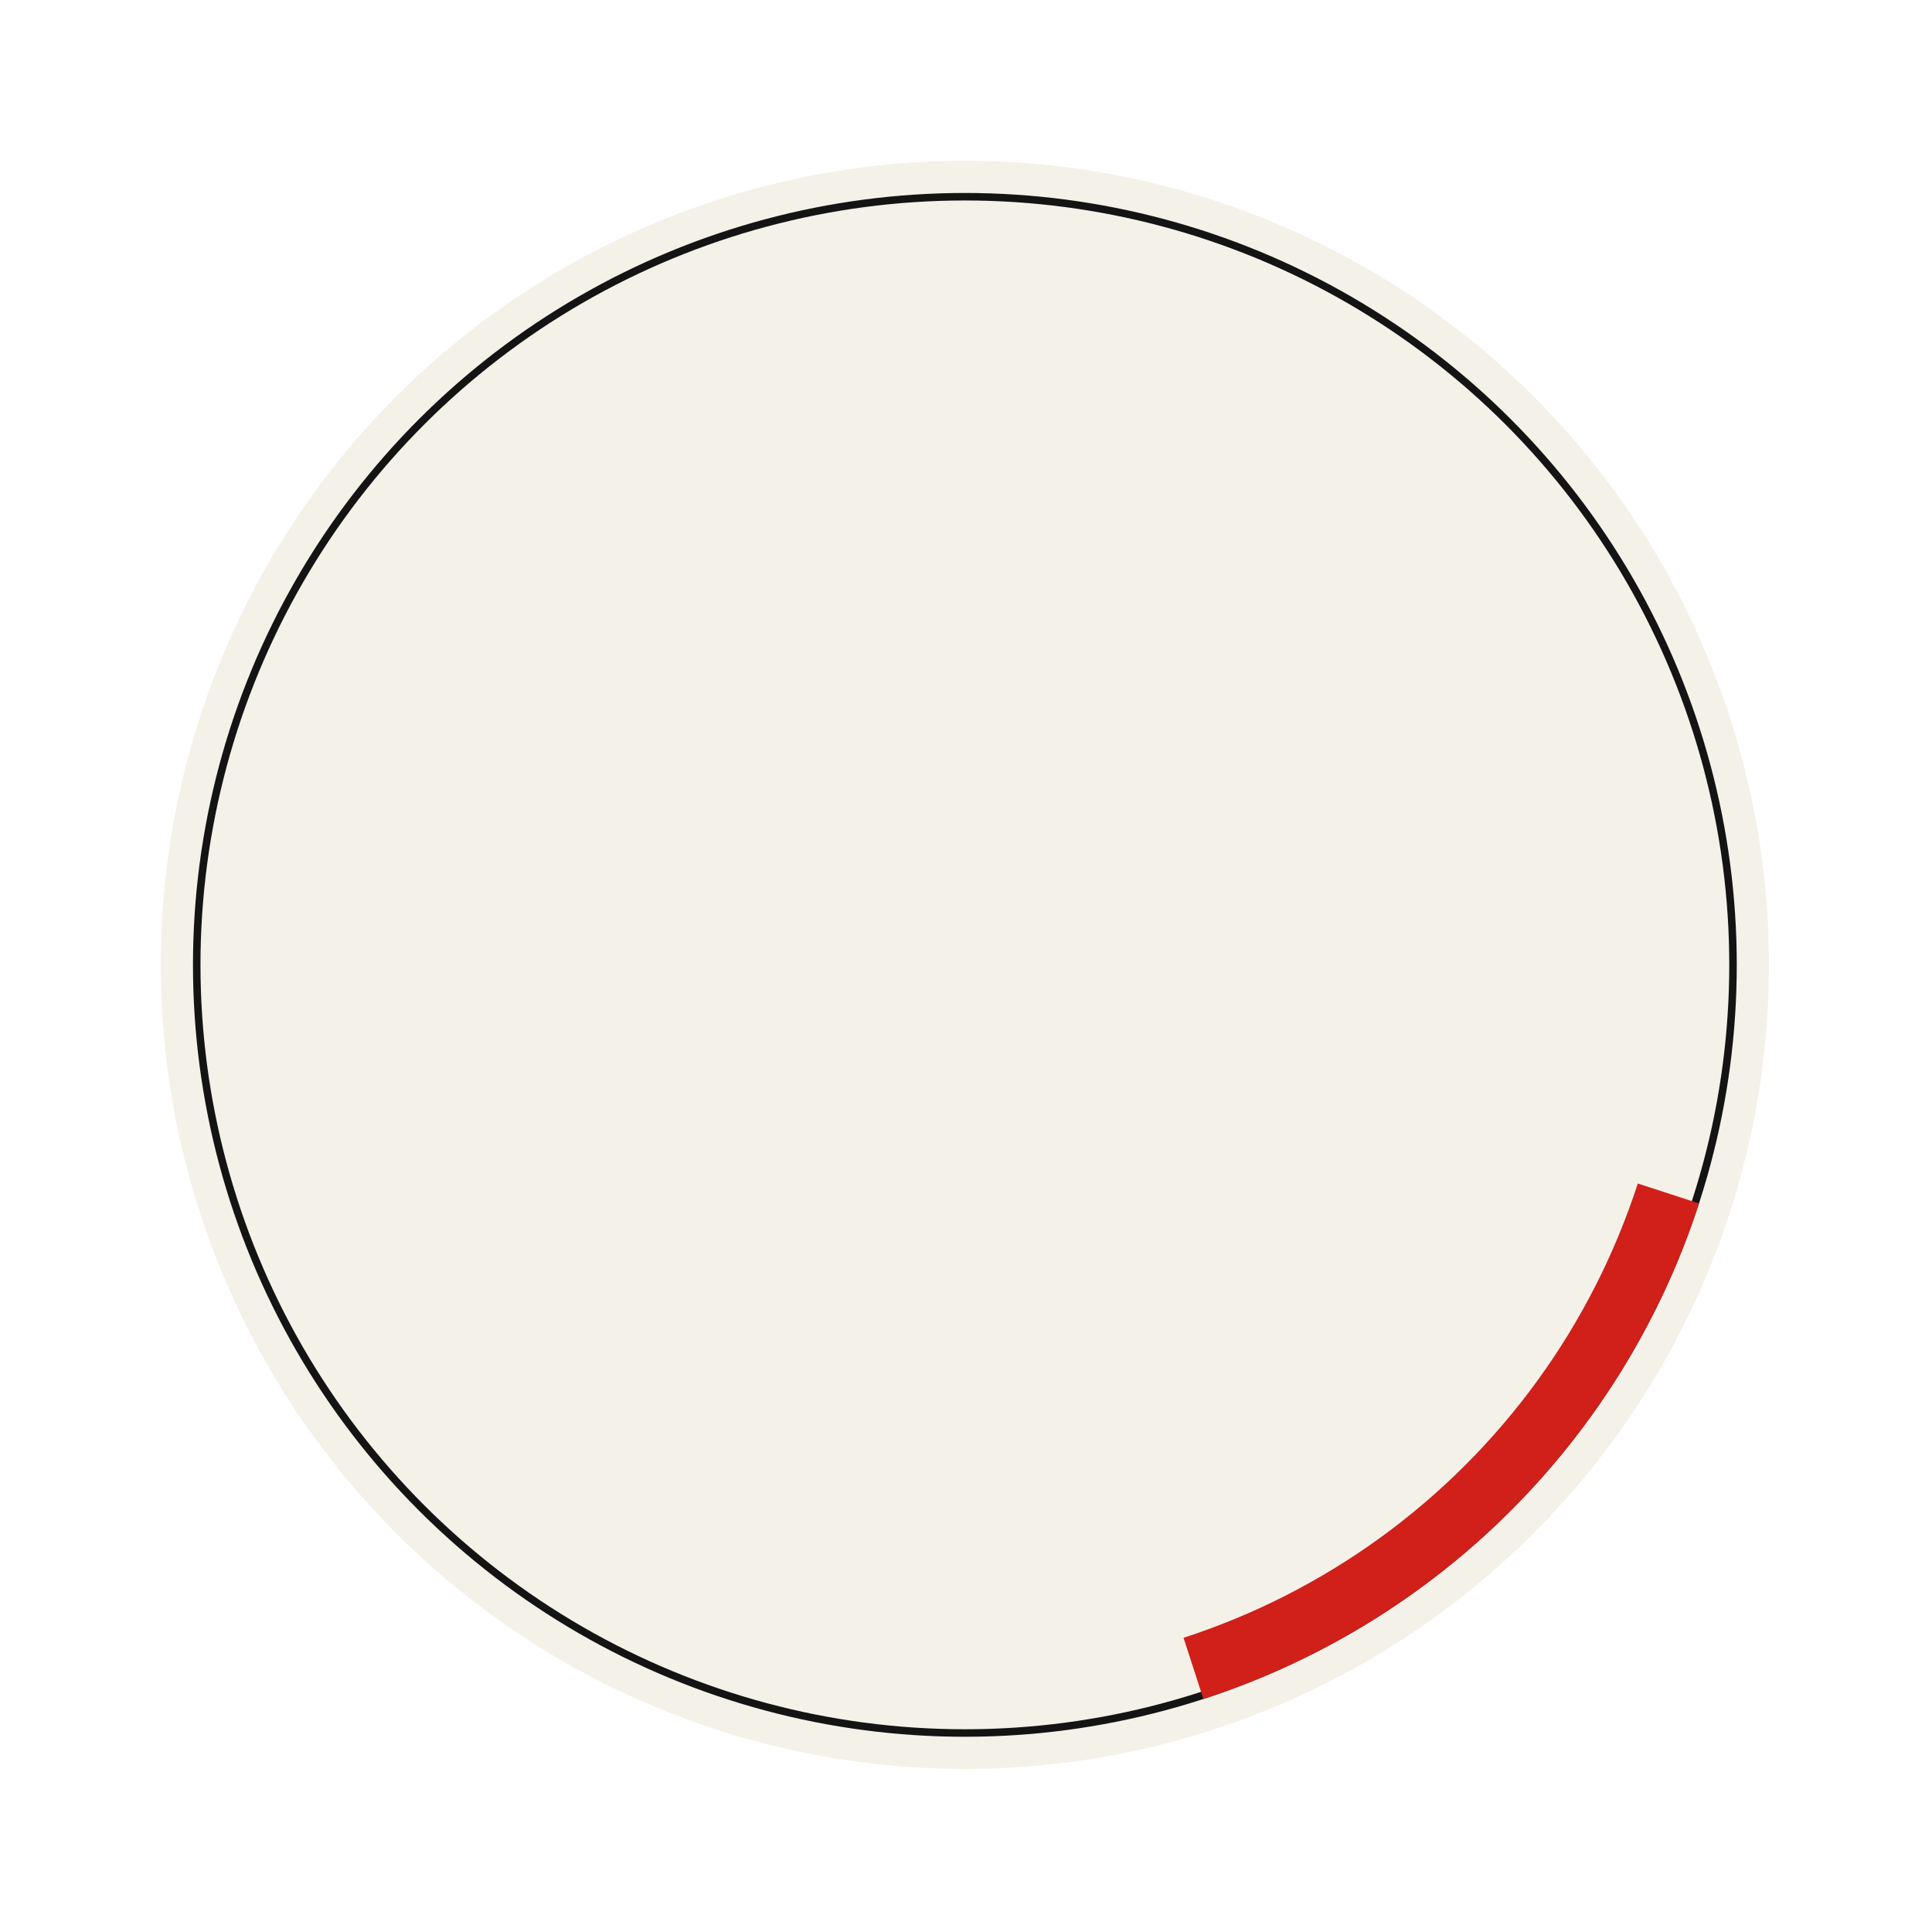
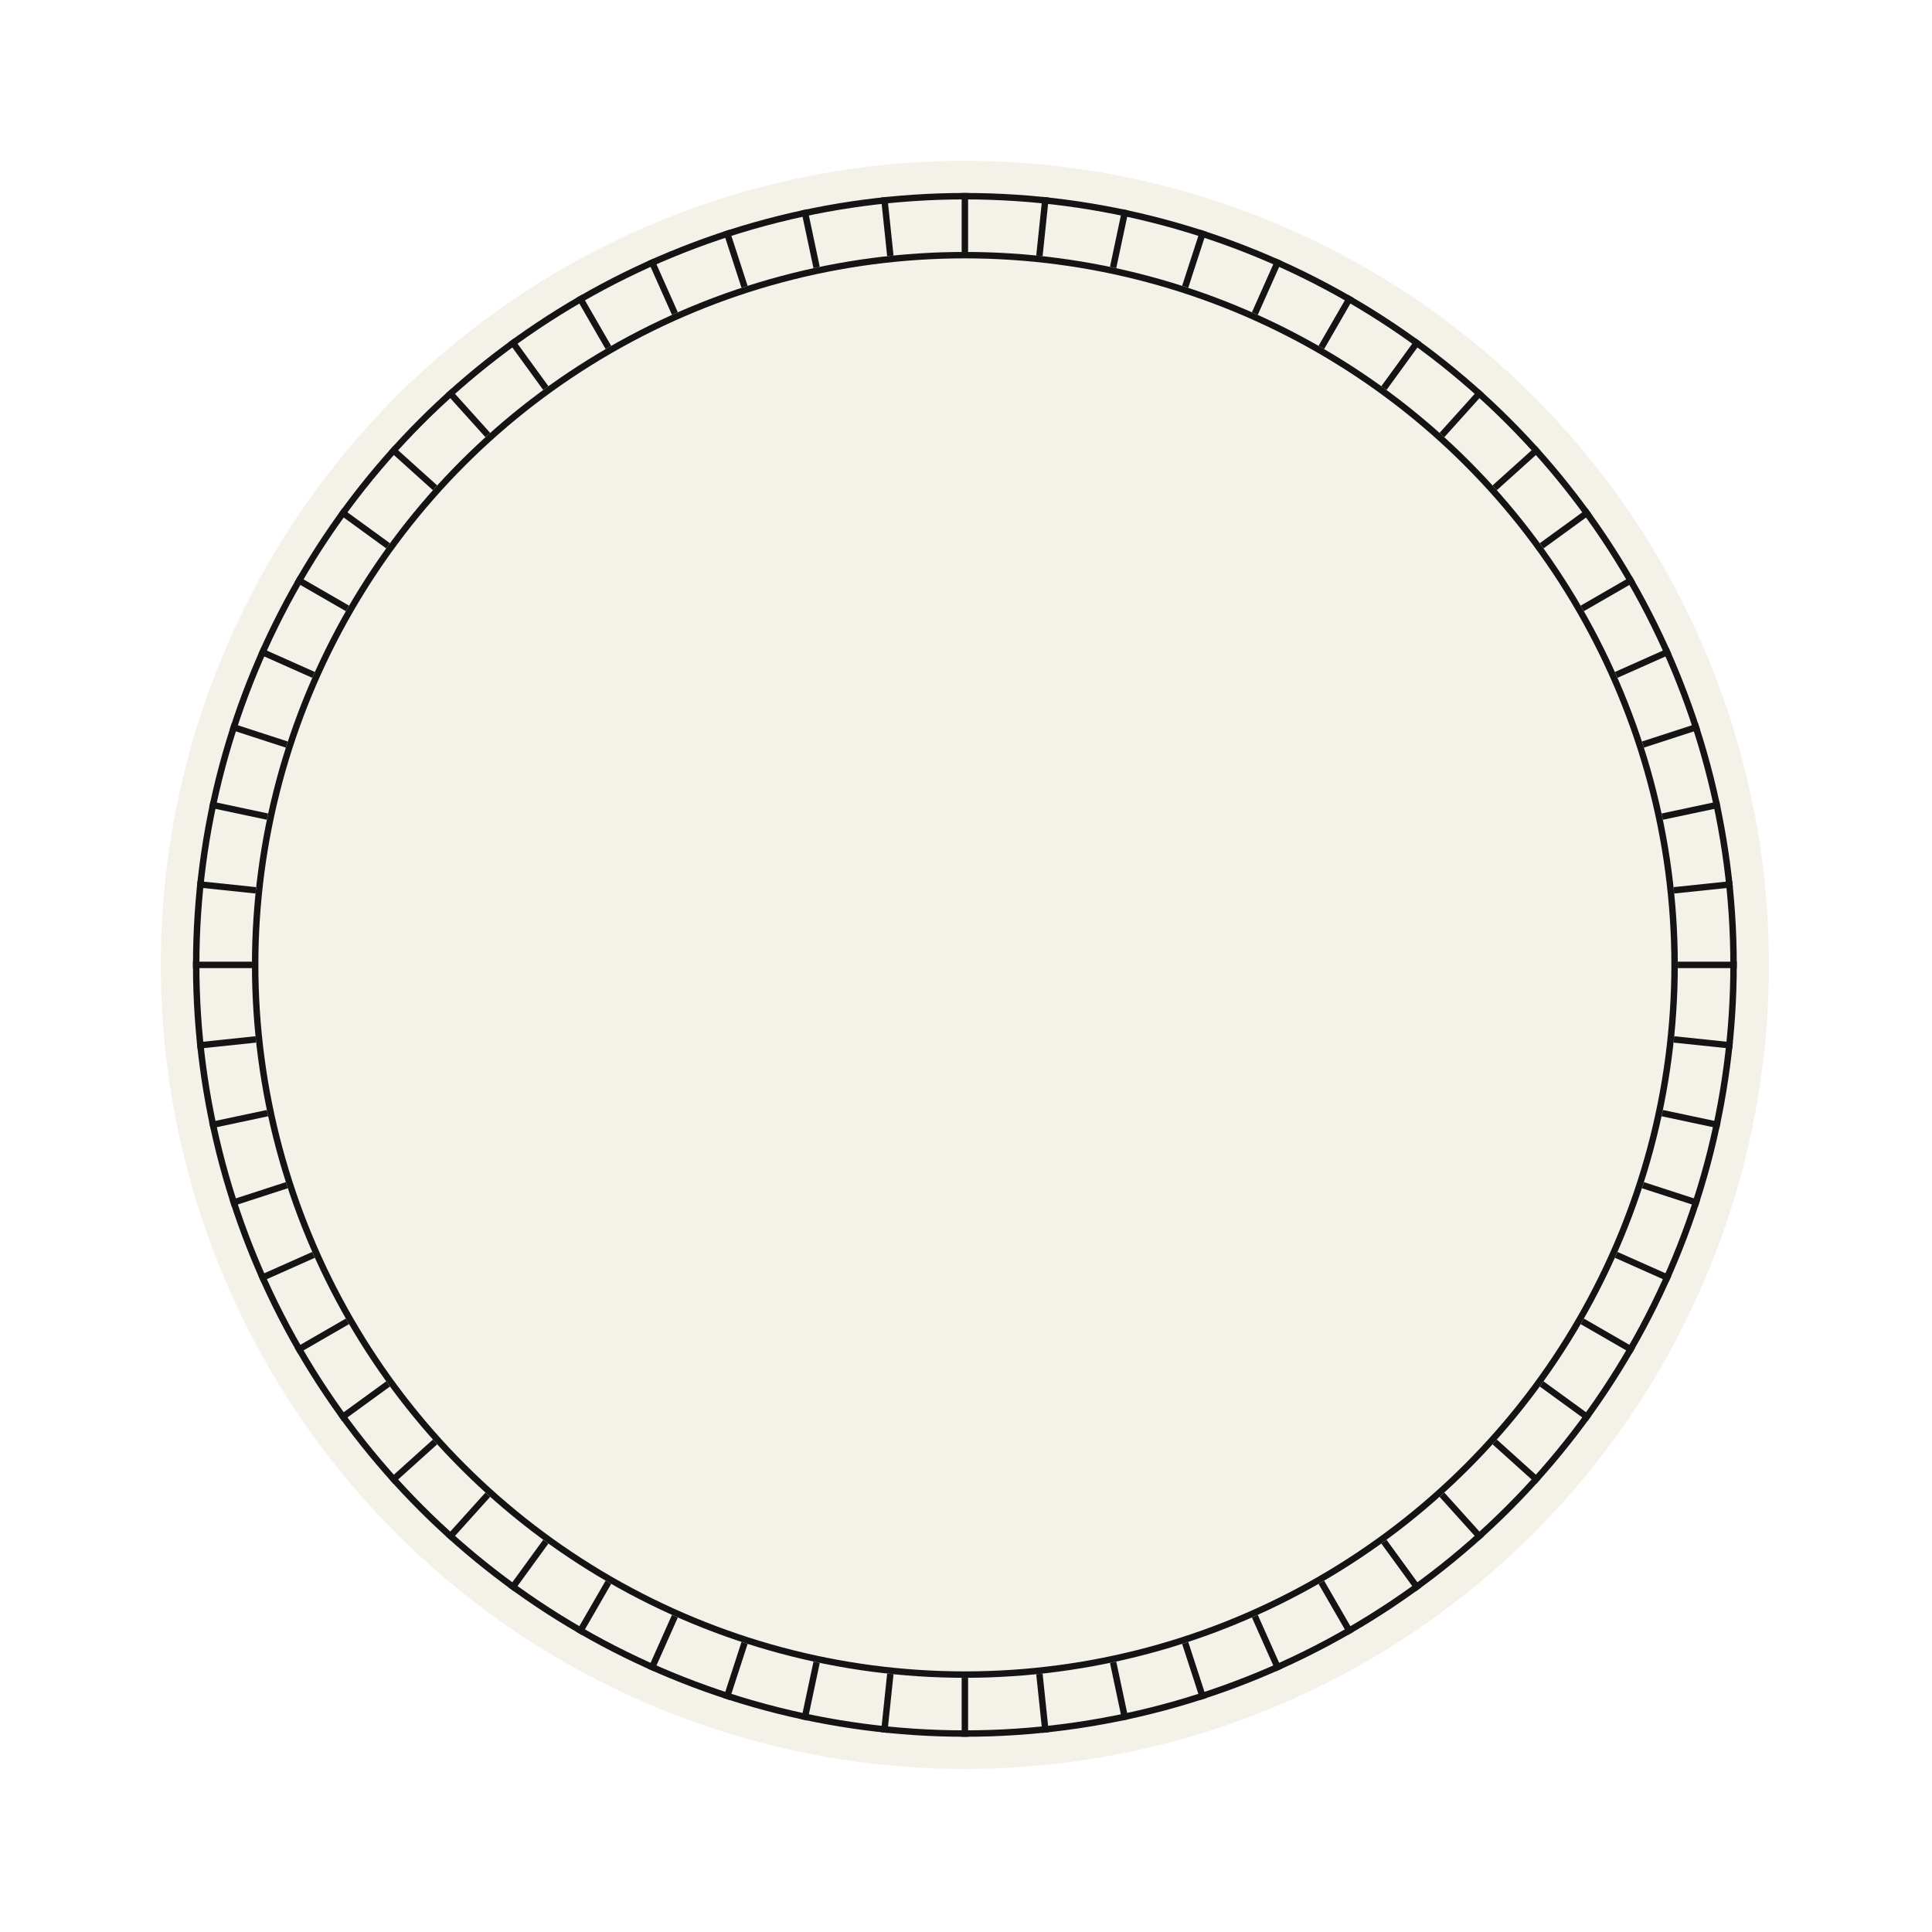
<svg xmlns="http://www.w3.org/2000/svg" width="613" height="613">
  <path fill="#F4F1E9" transform="matrix(17.0079 0 -0 -17.0079 306.142 306.142)" d="M15 0Q15 0.368 14.982 0.736Q14.964 1.104 14.928 1.47Q14.892 1.837 14.838 2.201Q14.784 2.565 14.712 2.926Q14.64 3.288 14.55 3.645Q14.461 4.002 14.354 4.354Q14.247 4.707 14.123 5.053Q13.999 5.4 13.858 5.74Q13.717 6.08 13.56 6.413Q13.402 6.746 13.229 7.071Q13.055 7.396 12.866 7.712Q12.677 8.027 12.472 8.334Q12.267 8.64 12.048 8.935Q11.829 9.231 11.595 9.516Q11.362 9.801 11.114 10.073Q10.867 10.346 10.607 10.607Q10.346 10.867 10.073 11.114Q9.801 11.362 9.516 11.595Q9.231 11.829 8.935 12.048Q8.64 12.267 8.334 12.472Q8.027 12.677 7.712 12.866Q7.396 13.055 7.071 13.229Q6.746 13.402 6.413 13.56Q6.08 13.717 5.74 13.858Q5.4 13.999 5.053 14.123Q4.707 14.247 4.354 14.354Q4.002 14.461 3.645 14.55Q3.288 14.64 2.926 14.712Q2.565 14.784 2.201 14.838Q1.837 14.892 1.47 14.928Q1.104 14.964 0.736 14.982Q0.368 15 0 15Q-0.368 15 -0.736 14.982Q-1.104 14.964 -1.47 14.928Q-1.837 14.892 -2.201 14.838Q-2.565 14.784 -2.926 14.712Q-3.288 14.64 -3.645 14.55Q-4.002 14.461 -4.354 14.354Q-4.707 14.247 -5.053 14.123Q-5.4 13.999 -5.74 13.858Q-6.08 13.717 -6.413 13.56Q-6.746 13.402 -7.071 13.229Q-7.396 13.055 -7.712 12.866Q-8.027 12.677 -8.334 12.472Q-8.64 12.267 -8.935 12.048Q-9.231 11.829 -9.516 11.595Q-9.801 11.362 -10.073 11.114Q-10.346 10.867 -10.607 10.607Q-10.867 10.346 -11.114 10.073Q-11.362 9.801 -11.595 9.516Q-11.829 9.231 -12.048 8.935Q-12.267 8.64 -12.472 8.334Q-12.677 8.027 -12.866 7.712Q-13.055 7.396 -13.229 7.071Q-13.402 6.746 -13.56 6.413Q-13.717 6.08 -13.858 5.74Q-13.999 5.4 -14.123 5.053Q-14.247 4.707 -14.354 4.354Q-14.461 4.002 -14.55 3.645Q-14.64 3.288 -14.712 2.926Q-14.784 2.565 -14.838 2.201Q-14.892 1.837 -14.928 1.47Q-14.964 1.104 -14.982 0.736Q-15 0.368 -15 0Q-15 -0.368 -14.982 -0.736Q-14.964 -1.104 -14.928 -1.47Q-14.892 -1.837 -14.838 -2.201Q-14.784 -2.565 -14.712 -2.926Q-14.64 -3.288 -14.55 -3.645Q-14.461 -4.002 -14.354 -4.354Q-14.247 -4.707 -14.123 -5.053Q-13.999 -5.4 -13.858 -5.74Q-13.717 -6.08 -13.56 -6.413Q-13.402 -6.746 -13.229 -7.071Q-13.055 -7.396 -12.866 -7.712Q-12.677 -8.027 -12.472 -8.334Q-12.267 -8.64 -12.048 -8.935Q-11.829 -9.231 -11.595 -9.516Q-11.362 -9.801 -11.114 -10.073Q-10.867 -10.346 -10.607 -10.607Q-10.346 -10.867 -10.073 -11.114Q-9.801 -11.362 -9.516 -11.595Q-9.231 -11.829 -8.935 -12.048Q-8.64 -12.267 -8.334 -12.472Q-8.027 -12.677 -7.712 -12.866Q-7.396 -13.055 -7.071 -13.229Q-6.746 -13.402 -6.413 -13.56Q-6.08 -13.717 -5.74 -13.858Q-5.4 -13.999 -5.053 -14.123Q-4.707 -14.247 -4.354 -14.354Q-4.002 -14.461 -3.645 -14.55Q-3.288 -14.64 -2.926 -14.712Q-2.565 -14.784 -2.201 -14.838Q-1.837 -14.892 -1.47 -14.928Q-1.104 -14.964 -0.736 -14.982Q-0.368 -15 0 -15Q0.368 -15 0.736 -14.982Q1.104 -14.964 1.47 -14.928Q1.837 -14.892 2.201 -14.838Q2.565 -14.784 2.926 -14.712Q3.288 -14.64 3.645 -14.55Q4.002 -14.461 4.354 -14.354Q4.707 -14.247 5.053 -14.123Q5.4 -13.999 5.74 -13.858Q6.08 -13.717 6.413 -13.56Q6.746 -13.402 7.071 -13.229Q7.396 -13.055 7.712 -12.866Q8.027 -12.677 8.334 -12.472Q8.64 -12.267 8.935 -12.048Q9.231 -11.829 9.516 -11.595Q9.801 -11.362 10.073 -11.114Q10.346 -10.867 10.607 -10.607Q10.867 -10.346 11.114 -10.073Q11.362 -9.801 11.595 -9.516Q11.829 -9.231 12.048 -8.935Q12.267 -8.64 12.472 -8.334Q12.677 -8.027 12.866 -7.712Q13.055 -7.396 13.229 -7.071Q13.402 -6.746 13.56 -6.413Q13.717 -6.08 13.858 -5.74Q13.999 -5.4 14.123 -5.053Q14.247 -4.707 14.354 -4.354Q14.461 -4.002 14.55 -3.645Q14.64 -3.288 14.712 -2.926Q14.784 -2.565 14.838 -2.201Q14.892 -1.837 14.928 -1.47Q14.964 -1.104 14.982 -0.736Q15 -0.368 15 0Z" />
-   <path fill="#141414" transform="matrix(17.0079 0 -0 -17.0079 306.142 306.142)" d="M0 14.4C2.528 14.4 5.011 13.735 7.2 12.471L7.13 12.35C4.962 13.601 2.503 14.26 0 14.26L0 14.4ZM7.2 12.471C9.389 11.207 11.207 9.389 12.471 7.2L12.35 7.13C11.098 9.298 9.298 11.098 7.13 12.35L7.2 12.471ZM12.471 7.2C13.735 5.011 14.4 2.528 14.4 8.8174568e-16L14.26 8.7317318e-16C14.26 2.503 13.601 4.962 12.35 7.13L12.471 7.2ZM14.4 8.8174568e-16C14.4 -2.528 13.735 -5.011 12.471 -7.2L12.35 -7.13C13.601 -4.962 14.26 -2.503 14.26 8.7317318e-16L14.4 8.8174568e-16ZM12.471 -7.2C11.207 -9.389 9.389 -11.207 7.2 -12.471L7.13 -12.35C9.298 -11.098 11.098 -9.298 12.35 -7.13L12.471 -7.2ZM7.2 -12.471C5.011 -13.735 2.528 -14.4 1.7634914e-15 -14.4L1.7463464e-15 -14.26C2.503 -14.26 4.962 -13.601 7.13 -12.35L7.2 -12.471ZM1.7634914e-15 -14.4C-2.528 -14.4 -5.011 -13.735 -7.2 -12.471L-7.13 -12.35C-4.962 -13.601 -2.503 -14.26 1.7463464e-15 -14.26L1.7634914e-15 -14.4ZM-7.2 -12.471C-9.389 -11.207 -11.207 -9.389 -12.471 -7.2L-12.35 -7.13C-11.098 -9.298 -9.298 -11.098 -7.13 -12.35L-7.2 -12.471ZM-12.471 -7.2C-13.735 -5.011 -14.4 -2.528 -14.4 -2.6452371e-15L-14.26 -2.6195195e-15C-14.26 -2.503 -13.601 -4.962 -12.35 -7.13L-12.471 -7.2ZM-14.4 -2.6452371e-15C-14.4 2.528 -13.735 5.011 -12.471 7.2L-12.35 7.13C-13.601 4.962 -14.26 2.503 -14.26 -2.6195195e-15L-14.4 -2.6452371e-15ZM-12.471 7.2C-11.207 9.389 -9.389 11.207 -7.2 12.471L-7.13 12.35C-9.298 11.098 -11.098 9.298 -12.35 7.13L-12.471 7.2ZM-7.2 12.471C-5.011 13.735 -2.528 14.4 -3.5269827e-15 14.4L-3.4926927e-15 14.26C-2.503 14.26 -4.962 13.601 -7.13 12.35L-7.2 12.471Z" />
-   <path fill="#D11F1A" transform="matrix(17.0079 0 -0 -17.0079 306.142 306.142)" d="M13.695 -4.45C13.579 -4.808 13.448 -5.162 13.304 -5.511L12.195 -5.051C12.327 -4.732 12.447 -4.408 12.554 -4.079L13.695 -4.45ZM13.304 -5.511C13.16 -5.859 13.002 -6.202 12.83 -6.537L11.761 -5.993C11.918 -5.685 12.063 -5.371 12.195 -5.051L13.304 -5.511ZM12.83 -6.537C12.659 -6.873 12.475 -7.203 12.278 -7.524L11.255 -6.897C11.435 -6.602 11.604 -6.301 11.761 -5.993L12.83 -6.537ZM12.278 -7.524C12.081 -7.845 11.871 -8.159 11.65 -8.464L10.679 -7.759C10.882 -7.479 11.074 -7.192 11.255 -6.897L12.278 -7.524ZM11.65 -8.464C11.428 -8.769 11.195 -9.065 10.95 -9.352L10.037 -8.573C10.262 -8.31 10.476 -8.038 10.679 -7.759L11.65 -8.464ZM10.95 -9.352C10.705 -9.639 10.449 -9.916 10.182 -10.182L9.334 -9.334C9.578 -9.089 9.813 -8.836 10.037 -8.573L10.95 -9.352ZM10.182 -10.182C9.916 -10.449 9.639 -10.705 9.352 -10.95L8.573 -10.037C8.836 -9.813 9.089 -9.578 9.334 -9.334L10.182 -10.182ZM9.352 -10.95C9.065 -11.195 8.769 -11.428 8.464 -11.65L7.759 -10.679C8.038 -10.476 8.31 -10.262 8.573 -10.037L9.352 -10.95ZM8.464 -11.65C8.159 -11.871 7.845 -12.081 7.524 -12.278L6.897 -11.255C7.192 -11.074 7.479 -10.882 7.759 -10.679L8.464 -11.65ZM7.524 -12.278C7.203 -12.475 6.873 -12.659 6.537 -12.83L5.993 -11.761C6.301 -11.604 6.602 -11.435 6.897 -11.255L7.524 -12.278ZM6.537 -12.83C6.202 -13.002 5.859 -13.16 5.511 -13.304L5.051 -12.195C5.371 -12.063 5.685 -11.918 5.993 -11.761L6.537 -12.83ZM5.511 -13.304C5.162 -13.448 4.808 -13.579 4.45 -13.695L4.079 -12.554C4.408 -12.447 4.732 -12.327 5.051 -12.195L5.511 -13.304Z" />
+   <path fill="#141414" transform="matrix(17.0079 0 -0 -17.0079 306.142 306.142)" d="M-5.464 -12.126L-5.912 -13.131L-5.802 -13.179L-5.355 -12.175L-5.464 -12.126ZM5.355 -12.175L5.802 -13.179L5.912 -13.131L5.464 -12.126L5.355 -12.175ZM-5.355 12.175L-5.802 13.179L-5.912 13.131L-5.464 12.126L-5.355 12.175ZM5.464 12.126L5.912 13.131L5.802 13.179L5.355 12.175L5.464 12.126ZM-4.167 -12.631L-4.507 -13.677L-4.393 -13.714L-4.053 -12.668L-4.167 -12.631ZM4.053 -12.668L4.393 -13.714L4.507 -13.677L4.167 -12.631L4.053 -12.668ZM-4.053 12.668L-4.393 13.714L-4.507 13.677L-4.167 12.631L-4.053 12.668ZM4.167 12.631L4.507 13.677L4.393 13.714L4.053 12.668L4.167 12.631ZM-8.944 -9.844L-9.68 -10.661L-9.591 -10.741L-8.855 -9.924L-8.944 -9.844ZM8.855 -9.924L9.591 -10.741L9.68 -10.661L8.944 -9.844L8.855 -9.924ZM-8.855 9.924L-9.591 10.741L-9.68 10.661L-8.944 9.844L-8.855 9.924ZM8.944 9.844L9.68 10.661L9.591 10.741L8.855 9.924L8.944 9.844ZM-2.824 -12.997L-3.053 -14.073L-2.935 -14.098L-2.707 -13.022L-2.824 -12.997ZM2.707 -13.022L2.935 -14.098L3.053 -14.073L2.824 -12.997L2.707 -13.022ZM-9.924 -8.855L-10.741 -9.591L-10.661 -9.68L-9.844 -8.944L-9.924 -8.855ZM9.844 -8.944L10.661 -9.68L10.741 -9.591L9.924 -8.855L9.844 -8.944ZM-9.844 8.944L-10.661 9.68L-10.741 9.591L-9.924 8.855L-9.844 8.944ZM9.924 8.855L10.741 9.591L10.661 9.68L9.844 8.944L9.924 8.855ZM-2.707 13.022L-2.935 14.098L-3.053 14.073L-2.824 12.997L-2.707 13.022ZM2.824 12.997L3.053 14.073L2.935 14.098L2.707 13.022L2.824 12.997ZM-12.175 -5.355L-13.179 -5.802L-13.131 -5.912L-12.126 -5.464L-12.175 -5.355ZM12.126 -5.464L13.131 -5.912L13.179 -5.802L12.175 -5.355L12.126 -5.464ZM-12.126 5.464L-13.131 5.912L-13.179 5.802L-12.175 5.355L-12.126 5.464ZM12.175 5.355L13.179 5.802L13.131 5.912L12.126 5.464L12.175 5.355ZM-12.668 -4.053L-13.714 -4.393L-13.677 -4.507L-12.631 -4.167L-12.668 -4.053ZM12.631 -4.167L13.677 -4.507L13.714 -4.393L12.668 -4.053L12.631 -4.167ZM-12.631 4.167L-13.677 4.507L-13.714 4.393L-12.668 4.053L-12.631 4.167ZM12.668 4.053L13.714 4.393L13.677 4.507L12.631 4.167L12.668 4.053ZM-13.022 -2.707L-14.098 -2.935L-14.073 -3.053L-12.997 -2.824L-13.022 -2.707ZM12.997 -2.824L14.073 -3.053L14.098 -2.935L13.022 -2.707L12.997 -2.824ZM-12.997 2.824L-14.073 3.053L-14.098 2.935L-13.022 2.707L-12.997 2.824ZM13.022 2.707L14.098 2.935L14.073 3.053L12.997 2.824L13.022 2.707ZM-0.06 -13.3L-0.06 -14.4L0.06 -14.4L0.06 -13.3L-0.06 -13.3ZM0.06 13.3L0.06 14.4L-0.06 14.4L-0.06 13.3L0.06 13.3ZM-13.3 0.06L-14.4 0.06L-14.4 -0.06L-13.3 -0.06L-13.3 0.06ZM13.3 -0.06L14.4 -0.06L14.4 0.06L13.3 0.06L13.3 -0.06ZM-1.45 -13.221L-1.565 -14.315L-1.446 -14.327L-1.331 -13.233L-1.45 -13.221ZM1.331 -13.233L1.446 -14.327L1.565 -14.315L1.45 -13.221L1.331 -13.233ZM-7.866 -10.725L-8.513 -11.615L-8.416 -11.685L-7.769 -10.795L-7.866 -10.725ZM7.769 -10.795L8.416 -11.685L8.513 -11.615L7.866 -10.725L7.769 -10.795ZM-7.769 10.795L-8.416 11.685L-8.513 11.615L-7.866 10.725L-7.769 10.795ZM7.866 10.725L8.513 11.615L8.416 11.685L7.769 10.795L7.866 10.725ZM-1.331 13.233L-1.446 14.327L-1.565 14.315L-1.45 13.221L-1.331 13.233ZM1.45 13.221L1.565 14.315L1.446 14.327L1.331 13.233L1.45 13.221ZM-13.233 -1.331L-14.327 -1.446L-14.315 -1.565L-13.221 -1.45L-13.233 -1.331ZM13.221 -1.45L14.315 -1.565L14.327 -1.446L13.233 -1.331L13.221 -1.45ZM-13.221 1.45L-14.315 1.565L-14.327 1.446L-13.233 1.331L-13.221 1.45ZM13.233 1.331L14.327 1.446L14.315 1.565L13.221 1.45L13.233 1.331ZM-10.795 -7.769L-11.685 -8.416L-11.615 -8.513L-10.725 -7.866L-10.795 -7.769ZM10.725 -7.866L11.615 -8.513L11.685 -8.416L10.795 -7.769L10.725 -7.866ZM-10.725 7.866L-11.615 8.513L-11.685 8.416L-10.795 7.769L-10.725 7.866ZM10.795 7.769L11.685 8.416L11.615 8.513L10.725 7.866L10.795 7.769ZM-11.548 -6.598L-12.501 -7.148L-12.441 -7.252L-11.488 -6.702L-11.548 -6.598ZM11.488 -6.702L12.441 -7.252L12.501 -7.148L11.548 -6.598L11.488 -6.702ZM-11.488 6.702L-12.441 7.252L-12.501 7.148L-11.548 6.598L-11.488 6.702ZM11.548 6.598L12.501 7.148L12.441 7.252L11.488 6.702L11.548 6.598ZM-6.702 -11.488L-7.252 -12.441L-7.148 -12.501L-6.598 -11.548L-6.702 -11.488ZM6.598 -11.548L7.148 -12.501L7.252 -12.441L6.702 -11.488L6.598 -11.548ZM-6.598 11.548L-7.148 12.501L-7.252 12.441L-6.702 11.488L-6.598 11.548ZM6.702 11.488L7.252 12.441L7.148 12.501L6.598 11.548L6.702 11.488Z" />
+   <path fill="#141414" transform="matrix(17.0079 0 -0 -17.0079 306.142 306.142)" d="M0 13.3C2.335 13.3 4.628 12.685 6.65 11.518L6.59 11.414C4.586 12.571 2.314 13.18 0 13.18L0 13.3ZM6.65 11.518C8.672 10.351 10.351 8.672 11.518 6.65L11.414 6.59C10.257 8.594 8.594 10.257 6.59 11.414L6.65 11.518ZM11.518 6.65C12.685 4.628 13.3 2.335 13.3 8.143901e-16L13.18 8.0704225e-16C13.18 2.314 12.571 4.586 11.414 6.59L11.518 6.65ZM13.3 8.143901e-16C13.3 -2.335 12.685 -4.628 11.518 -6.65L11.414 -6.59C12.571 -4.586 13.18 -2.314 13.18 8.0704225e-16L13.3 8.143901e-16ZM11.518 -6.65C10.351 -8.672 8.672 -10.351 6.65 -11.518L6.59 -11.414C8.594 -10.257 10.257 -8.594 11.414 -6.59L11.518 -6.65ZM6.65 -11.518C4.628 -12.685 2.335 -13.3 1.6287802e-15 -13.3L1.6140845e-15 -13.18C2.314 -13.18 4.586 -12.571 6.59 -11.414L6.65 -11.518ZM1.6287802e-15 -13.3C-2.335 -13.3 -4.628 -12.685 -6.65 -11.518L-6.59 -11.414C-4.586 -12.571 -2.314 -13.18 1.6140845e-15 -13.18L1.6287802e-15 -13.3ZM-6.65 -11.518C-8.672 -10.351 -10.351 -8.672 -11.518 -6.65L-11.414 -6.59C-10.257 -8.594 -8.594 -10.257 -6.59 -11.414L-6.65 -11.518ZM-11.518 -6.65C-12.685 -4.628 -13.3 -2.335 -13.3 -2.4431704e-15L-13.18 -2.4211268e-15C-13.18 -2.314 -12.571 -4.586 -11.414 -6.59L-11.518 -6.65ZM-13.3 -2.4431704e-15C-13.3 2.335 -12.685 4.628 -11.518 6.65L-11.414 6.59C-12.571 4.586 -13.18 2.314 -13.18 -2.4211268e-15L-13.3 -2.4431704e-15ZM-11.518 6.65C-10.351 8.672 -8.672 10.351 -6.65 11.518L-6.59 11.414C-8.594 10.257 -10.257 8.594 -11.414 6.59L-11.518 6.65ZM-6.65 11.518C-4.628 12.685 -2.335 13.3 -3.2575604e-15 13.3L-3.228169e-15 13.18C-2.314 13.18 -4.586 12.571 -6.59 11.414L-6.65 11.518Z" />
+   <path fill="#141414" transform="matrix(17.0079 0 -0 -17.0079 306.142 306.142)" d="M0 14.4C2.528 14.4 5.011 13.735 7.2 12.471L7.14 12.367C4.969 13.62 2.507 14.28 0 14.28L0 14.4ZM7.2 12.471C9.389 11.207 11.207 9.389 12.471 7.2L12.367 7.14C11.114 9.311 9.311 11.114 7.14 12.367L7.2 12.471ZM12.471 7.2C13.735 5.011 14.4 2.528 14.4 8.8174568e-16L14.28 8.7439783e-16C14.28 2.507 13.62 4.969 12.367 7.14L12.471 7.2ZM14.4 8.8174568e-16C14.4 -2.528 13.735 -5.011 12.471 -7.2L12.367 -7.14C13.62 -4.969 14.28 -2.507 14.28 8.7439783e-16L14.4 8.8174568e-16ZM12.471 -7.2C11.207 -9.389 9.389 -11.207 7.2 -12.471L7.14 -12.367C9.311 -11.114 11.114 -9.311 12.367 -7.14L12.471 -7.2ZM7.2 -12.471C5.011 -13.735 2.528 -14.4 1.7634914e-15 -14.4L1.7487957e-15 -14.28C2.507 -14.28 4.969 -13.62 7.14 -12.367L7.2 -12.471ZM1.7634914e-15 -14.4C-2.528 -14.4 -5.011 -13.735 -7.2 -12.471L-7.14 -12.367C-4.969 -13.62 -2.507 -14.28 1.7487957e-15 -14.28L1.7634914e-15 -14.4ZM-7.2 -12.471C-9.389 -11.207 -11.207 -9.389 -12.471 -7.2L-12.367 -7.14C-11.114 -9.311 -9.311 -11.114 -7.14 -12.367L-7.2 -12.471ZM-12.471 -7.2C-13.735 -5.011 -14.4 -2.528 -14.4 -2.6452371e-15L-14.28 -2.6231935e-15C-14.28 -2.507 -13.62 -4.969 -12.367 -7.14L-12.471 -7.2ZM-14.4 -2.6452371e-15C-14.4 2.528 -13.735 5.011 -12.471 7.2L-12.367 7.14C-13.62 4.969 -14.28 2.507 -14.28 -2.6231935e-15L-14.4 -2.6452371e-15ZM-12.471 7.2C-11.207 9.389 -9.389 11.207 -7.2 12.471L-7.14 12.367C-9.311 11.114 -11.114 9.311 -12.367 7.14L-12.471 7.2ZM-7.2 12.471C-5.011 13.735 -2.528 14.4 -3.5269827e-15 14.4L-3.4975913e-15 14.28C-2.507 14.28 -4.969 13.62 -7.14 12.367L-7.2 12.471Z" />
</svg>
